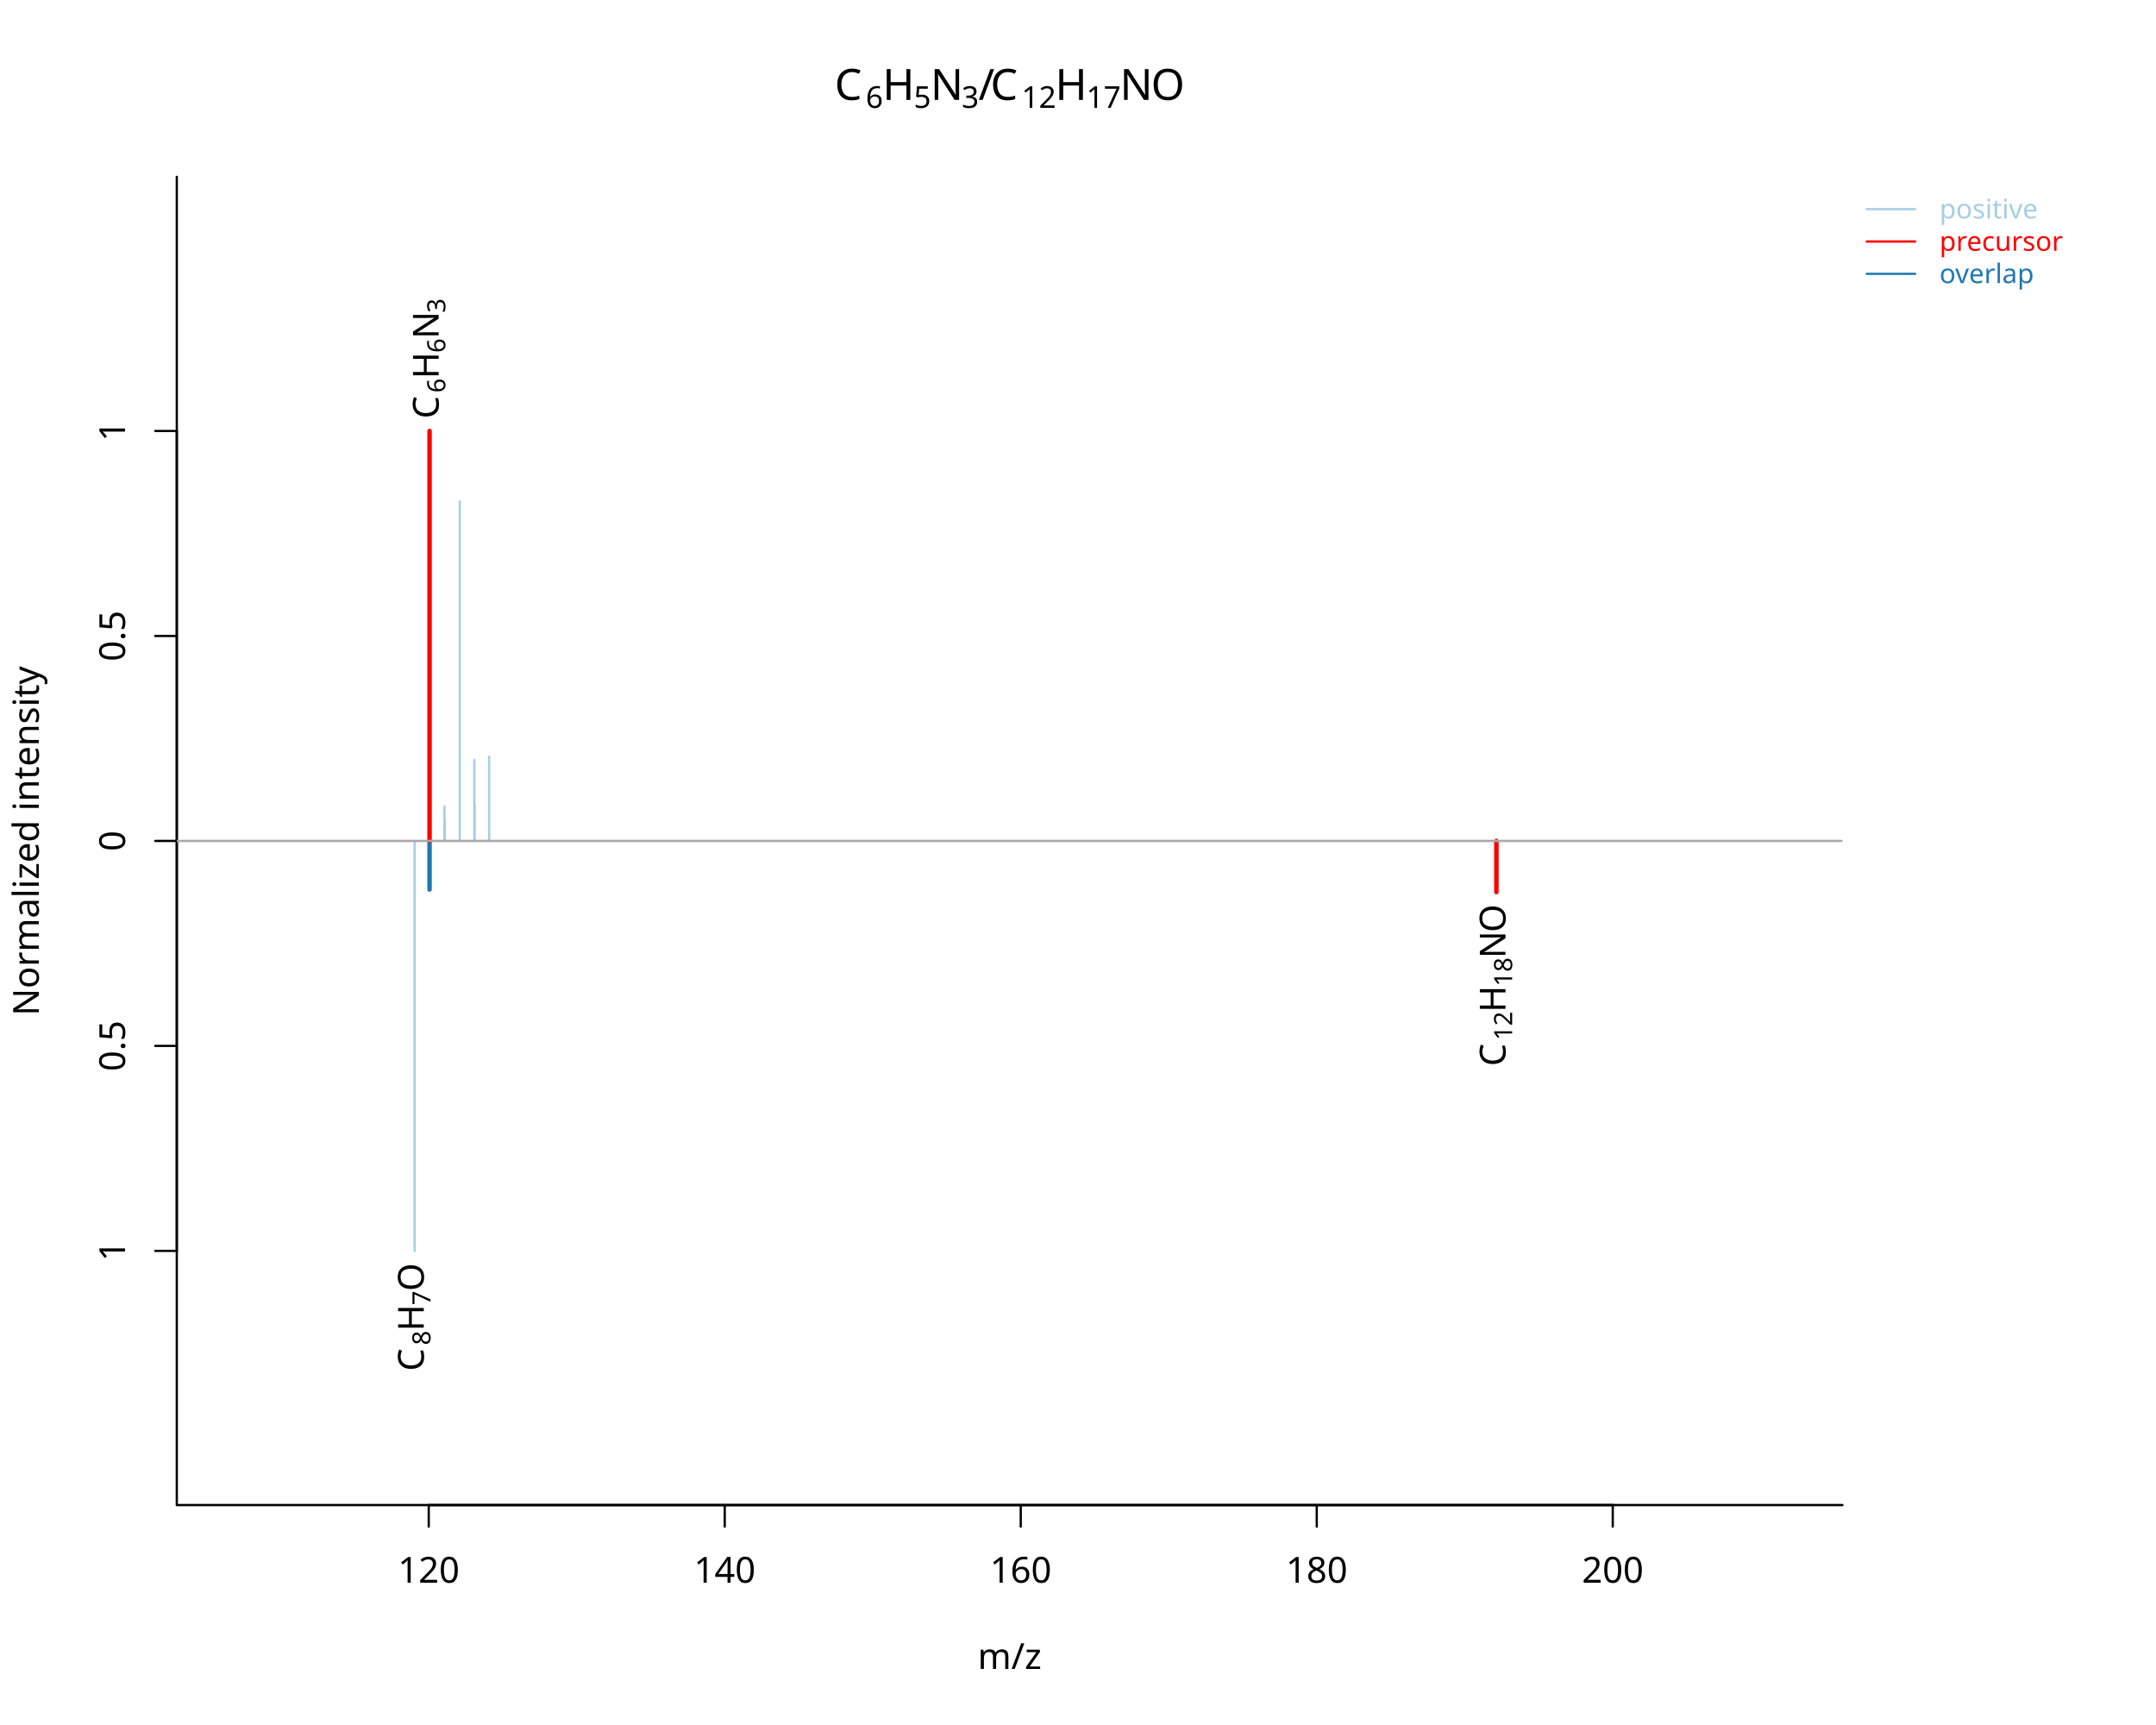
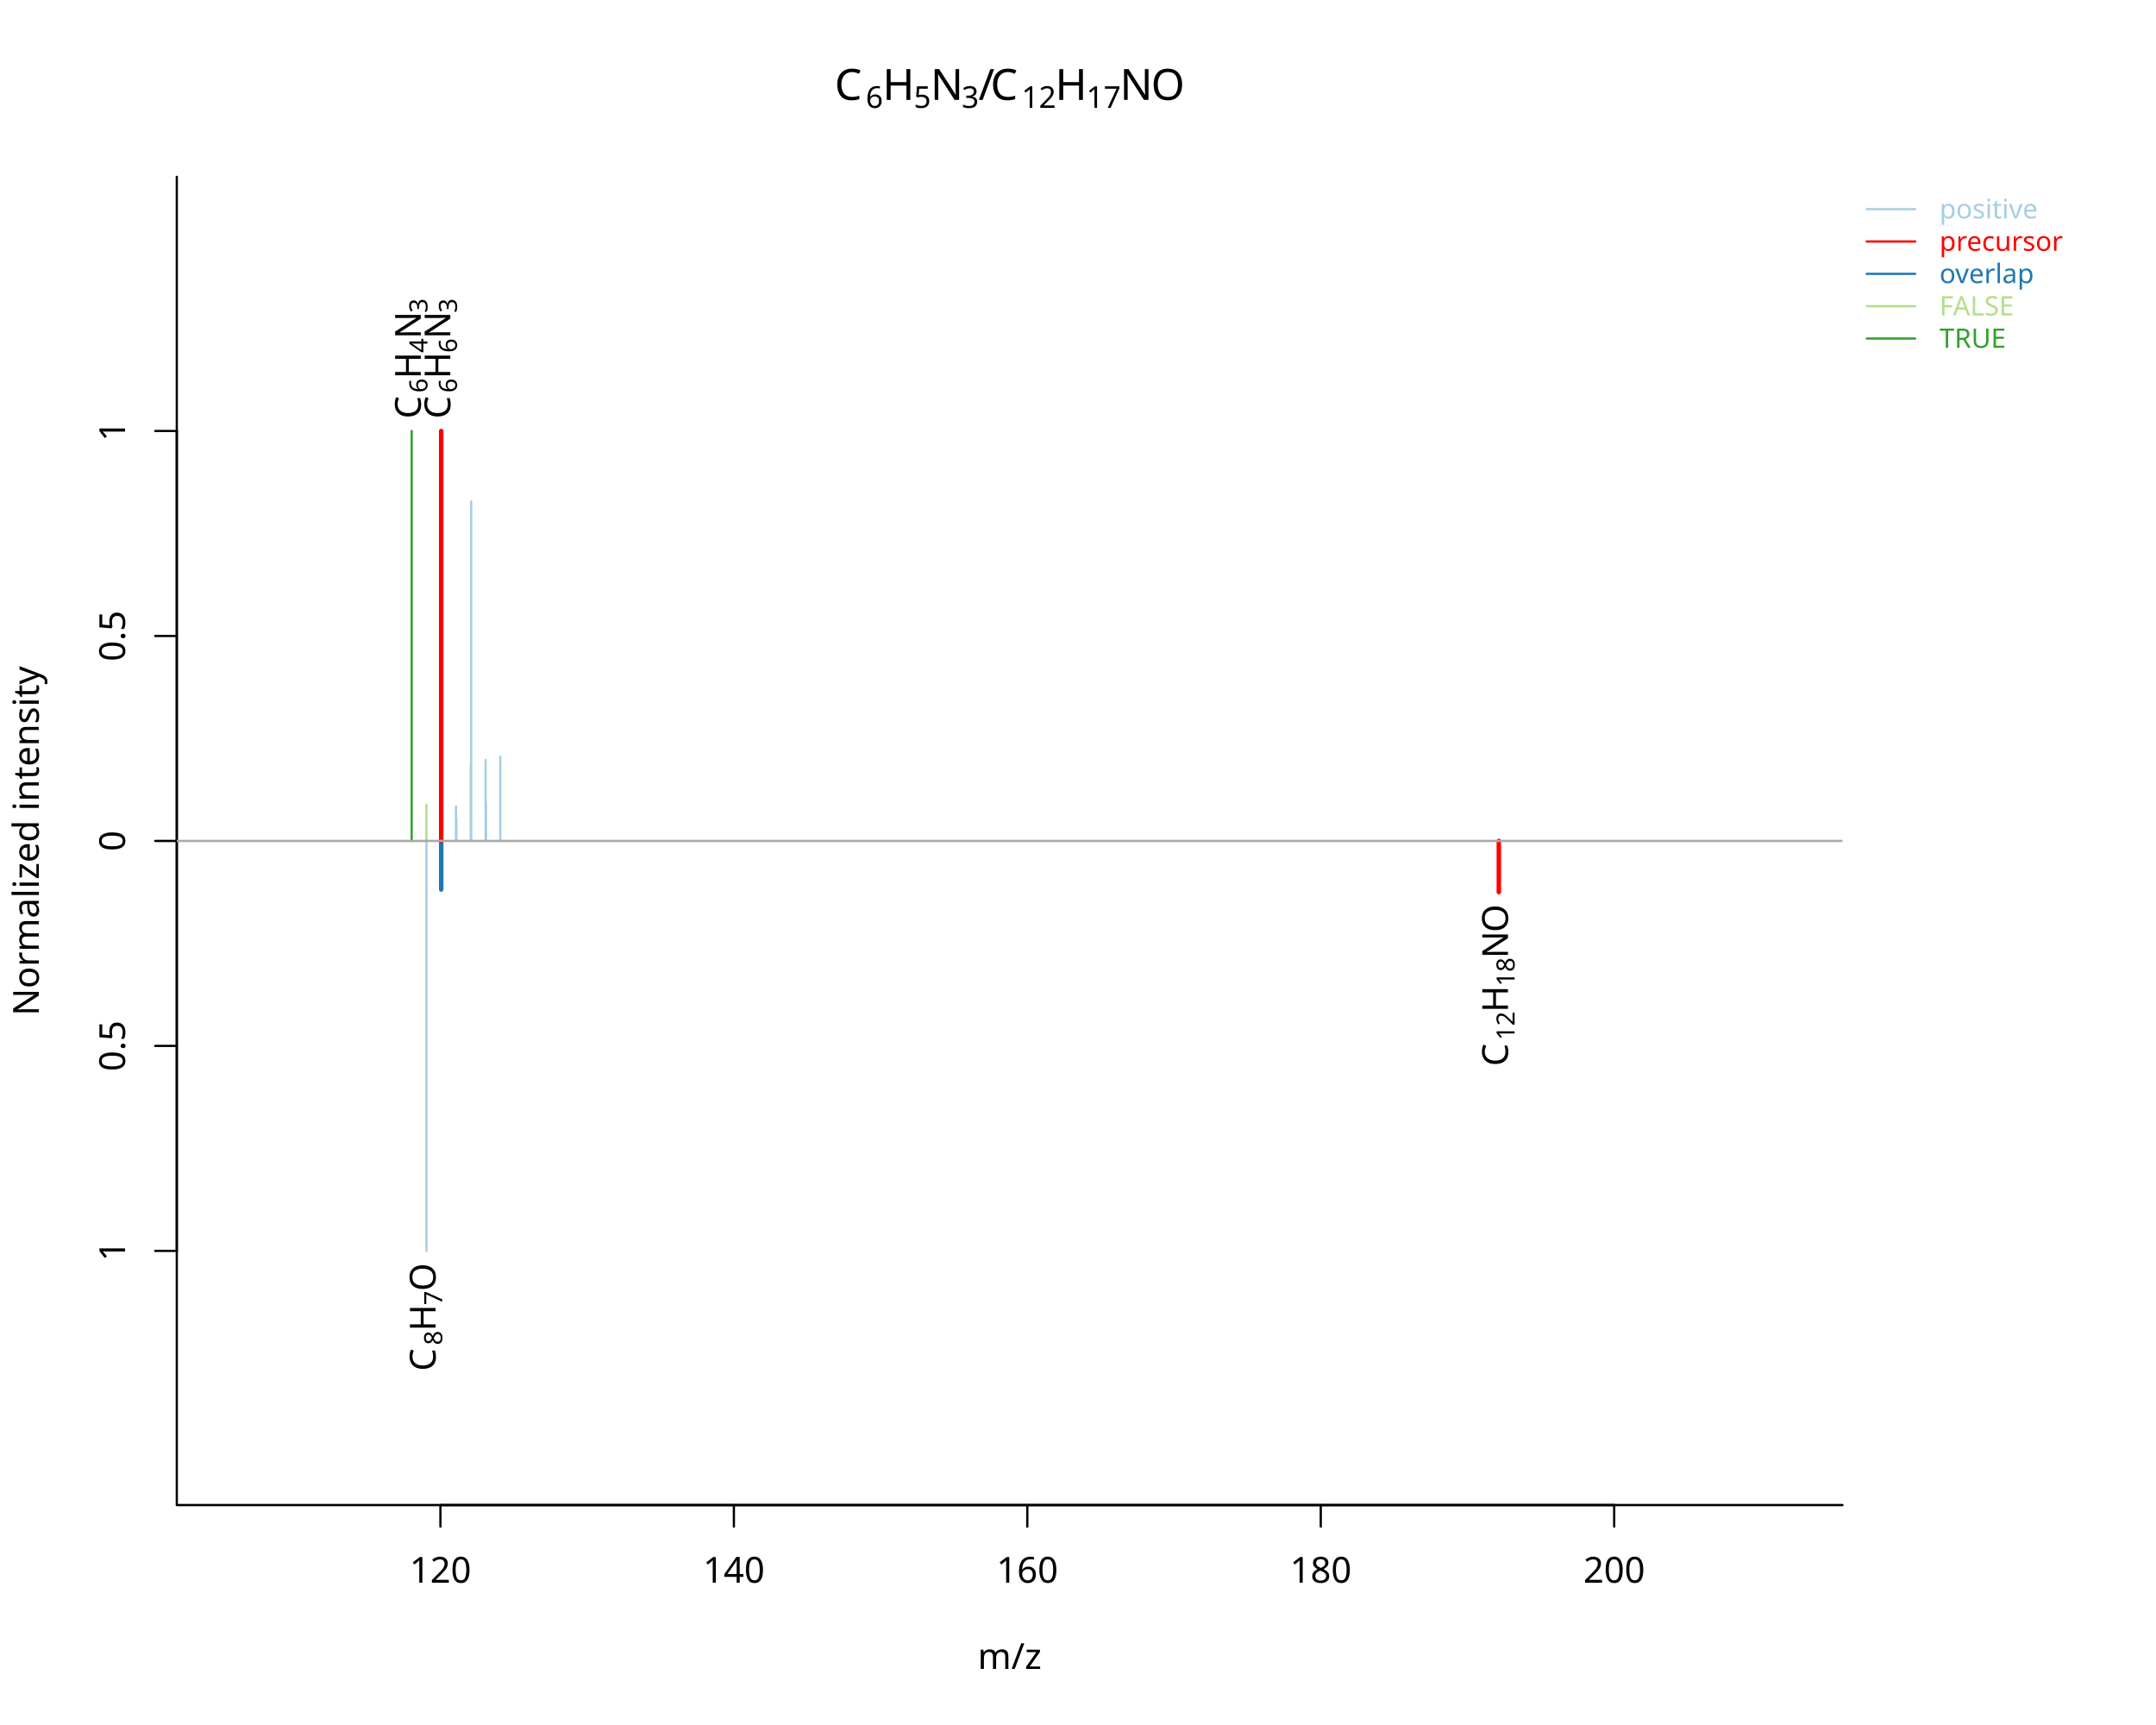
<svg xmlns="http://www.w3.org/2000/svg" class="svglite" data-engine-version="2.0" width="720.00pt" height="576.00pt" viewBox="0 0 720.00 576.00">
  <defs>
    <style type="text/css">
    .svglite line, .svglite polyline, .svglite polygon, .svglite path, .svglite rect, .svglite circle {
      fill: none;
      stroke: #000000;
      stroke-linecap: round;
      stroke-linejoin: round;
      stroke-miterlimit: 10.00;
    }
  </style>
  </defs>
  <rect width="100%" height="100%" style="stroke: none; fill: #FFFFFF;" />
  <defs>
    <clipPath id="cpMC4wMHw3MjAuMDB8MC4wMHw1NzYuMDA=">
      <rect x="0.00" y="0.00" width="720.00" height="576.00" />
    </clipPath>
  </defs>
  <g clip-path="url(#cpMC4wMHw3MjAuMDB8MC4wMHw1NzYuMDA=)">
-     <line x1="143.18" y1="502.56" x2="538.58" y2="502.56" style="stroke-width: 0.75;" />
-     <line x1="143.18" y1="502.56" x2="143.18" y2="509.76" style="stroke-width: 0.75;" />
-     <line x1="242.03" y1="502.56" x2="242.03" y2="509.76" style="stroke-width: 0.75;" />
-     <line x1="340.88" y1="502.56" x2="340.88" y2="509.76" style="stroke-width: 0.75;" />
-     <line x1="439.73" y1="502.56" x2="439.73" y2="509.76" style="stroke-width: 0.75;" />
-     <line x1="538.58" y1="502.56" x2="538.58" y2="509.76" style="stroke-width: 0.75;" />
-     <text x="143.18" y="528.48" text-anchor="middle" style="font-size: 12.00px; font-family: sans;" textLength="20.02px" lengthAdjust="spacingAndGlyphs">120</text>
-     <text x="242.03" y="528.48" text-anchor="middle" style="font-size: 12.00px; font-family: sans;" textLength="20.02px" lengthAdjust="spacingAndGlyphs">140</text>
-     <text x="340.88" y="528.48" text-anchor="middle" style="font-size: 12.00px; font-family: sans;" textLength="20.02px" lengthAdjust="spacingAndGlyphs">160</text>
-     <text x="439.73" y="528.48" text-anchor="middle" style="font-size: 12.00px; font-family: sans;" textLength="20.02px" lengthAdjust="spacingAndGlyphs">180</text>
-     <text x="538.58" y="528.48" text-anchor="middle" style="font-size: 12.00px; font-family: sans;" textLength="20.02px" lengthAdjust="spacingAndGlyphs">200</text>
+     <line x1="147.08" y1="502.56" x2="539.06" y2="502.56" style="stroke-width: 0.75;" />
+     <line x1="147.08" y1="502.56" x2="147.08" y2="509.76" style="stroke-width: 0.75;" />
+     <line x1="245.08" y1="502.56" x2="245.08" y2="509.76" style="stroke-width: 0.75;" />
+     <line x1="343.07" y1="502.56" x2="343.07" y2="509.76" style="stroke-width: 0.75;" />
+     <line x1="441.07" y1="502.56" x2="441.07" y2="509.76" style="stroke-width: 0.75;" />
+     <line x1="539.06" y1="502.56" x2="539.06" y2="509.76" style="stroke-width: 0.75;" />
+     <text x="147.08" y="528.48" text-anchor="middle" style="font-size: 12.00px; font-family: sans;" textLength="20.02px" lengthAdjust="spacingAndGlyphs">120</text>
+     <text x="245.08" y="528.48" text-anchor="middle" style="font-size: 12.00px; font-family: sans;" textLength="20.02px" lengthAdjust="spacingAndGlyphs">140</text>
+     <text x="343.07" y="528.48" text-anchor="middle" style="font-size: 12.00px; font-family: sans;" textLength="20.02px" lengthAdjust="spacingAndGlyphs">160</text>
+     <text x="441.07" y="528.48" text-anchor="middle" style="font-size: 12.00px; font-family: sans;" textLength="20.02px" lengthAdjust="spacingAndGlyphs">180</text>
+     <text x="539.06" y="528.48" text-anchor="middle" style="font-size: 12.00px; font-family: sans;" textLength="20.02px" lengthAdjust="spacingAndGlyphs">200</text>
    <polyline points="59.04,59.04 59.04,502.56 615.29,502.56 " style="stroke-width: 0.75;" />
  </g>
  <defs>
    <clipPath id="cpMC4wMHw2NDUuNTN8MC4wMHw1NzYuMDA=">
      <rect x="0.00" y="0.00" width="645.53" height="576.00" />
    </clipPath>
  </defs>
  <g clip-path="url(#cpMC4wMHw2NDUuNTN8MC4wMHw1NzYuMDA=)">
    <text x="278.73" y="33.36" style="font-size: 14.40px; font-family: sans;" textLength="10.40px" lengthAdjust="spacingAndGlyphs">C</text>
    <text x="289.13" y="36.02" style="font-size: 10.08px; font-family: sans;" textLength="5.61px" lengthAdjust="spacingAndGlyphs">6</text>
    <text x="294.74" y="33.36" style="font-size: 14.40px; font-family: sans;" textLength="10.40px" lengthAdjust="spacingAndGlyphs">H</text>
    <text x="305.14" y="36.02" style="font-size: 10.08px; font-family: sans;" textLength="5.61px" lengthAdjust="spacingAndGlyphs">5</text>
    <text x="310.75" y="33.36" style="font-size: 14.40px; font-family: sans;" textLength="10.40px" lengthAdjust="spacingAndGlyphs">N</text>
    <text x="321.15" y="36.02" style="font-size: 10.08px; font-family: sans;" textLength="5.61px" lengthAdjust="spacingAndGlyphs">3</text>
    <text x="326.76" y="33.36" style="font-size: 14.40px; font-family: sans;" textLength="4.00px" lengthAdjust="spacingAndGlyphs">/</text>
    <text x="330.76" y="33.36" style="font-size: 14.40px; font-family: sans;" textLength="10.40px" lengthAdjust="spacingAndGlyphs">C</text>
    <text x="341.16" y="36.02" style="font-size: 10.08px; font-family: sans;" textLength="11.21px" lengthAdjust="spacingAndGlyphs">12</text>
    <text x="352.37" y="33.36" style="font-size: 14.40px; font-family: sans;" textLength="10.40px" lengthAdjust="spacingAndGlyphs">H</text>
    <text x="362.78" y="36.02" style="font-size: 10.08px; font-family: sans;" textLength="11.21px" lengthAdjust="spacingAndGlyphs">17</text>
    <text x="373.99" y="33.36" style="font-size: 14.40px; font-family: sans;" textLength="10.40px" lengthAdjust="spacingAndGlyphs">N</text>
    <text x="384.39" y="33.36" style="font-size: 14.40px; font-family: sans;" textLength="11.21px" lengthAdjust="spacingAndGlyphs">O</text>
    <text x="337.16" y="557.28" text-anchor="middle" style="font-size: 12.00px; font-family: sans;" textLength="19.34px" lengthAdjust="spacingAndGlyphs">m/z</text>
    <text transform="translate(12.96,280.80) rotate(-90)" text-anchor="middle" style="font-size: 12.00px; font-family: sans;" textLength="108.06px" lengthAdjust="spacingAndGlyphs">Normalized intensity</text>
  </g>
  <defs>
    <clipPath id="cpNTkuMDR8NjE1LjI5fDU5LjA0fDUwMi41Ng==">
      <rect x="59.04" y="59.04" width="556.25" height="443.52" />
    </clipPath>
  </defs>
  <g clip-path="url(#cpNTkuMDR8NjE1LjI5fDU5LjA0fDUwMi41Ng==)">
-     <line x1="138.48" y1="280.80" x2="138.48" y2="417.69" style="stroke-width: 0.75; stroke: #A6CEE3;" />
-     <line x1="499.72" y1="280.80" x2="499.72" y2="297.88" style="stroke-width: 1.50; stroke: #FF0000;" />
-     <line x1="143.45" y1="280.80" x2="143.45" y2="297.03" style="stroke-width: 1.50; stroke: #1F78B4;" />
-     <line x1="148.56" y1="280.80" x2="148.56" y2="273.42" style="stroke-width: 0.75; stroke: #A6CEE3;" />
-     <line x1="148.41" y1="280.80" x2="148.41" y2="269.25" style="stroke-width: 0.75; stroke: #A6CEE3;" />
-     <line x1="158.50" y1="280.80" x2="158.50" y2="268.43" style="stroke-width: 0.75; stroke: #A6CEE3;" />
-     <line x1="158.40" y1="280.80" x2="158.40" y2="253.75" style="stroke-width: 0.75; stroke: #A6CEE3;" />
-     <line x1="163.35" y1="280.80" x2="163.35" y2="252.62" style="stroke-width: 0.75; stroke: #A6CEE3;" />
-     <line x1="153.54" y1="280.80" x2="153.54" y2="167.47" style="stroke-width: 0.75; stroke: #A6CEE3;" />
-     <line x1="143.45" y1="280.80" x2="143.45" y2="143.91" style="stroke-width: 1.50; stroke: #FF0000;" />
+     <line x1="142.42" y1="280.80" x2="142.42" y2="417.69" style="stroke-width: 0.75; stroke: #A6CEE3;" />
+     <line x1="500.54" y1="280.80" x2="500.54" y2="297.88" style="stroke-width: 1.50; stroke: #FF0000;" />
+     <line x1="147.34" y1="280.80" x2="147.34" y2="297.03" style="stroke-width: 1.50; stroke: #1F78B4;" />
+     <line x1="152.41" y1="280.80" x2="152.41" y2="273.42" style="stroke-width: 0.75; stroke: #A6CEE3;" />
+     <line x1="152.27" y1="280.80" x2="152.27" y2="269.25" style="stroke-width: 0.75; stroke: #A6CEE3;" />
+     <line x1="142.39" y1="280.80" x2="142.39" y2="268.75" style="stroke-width: 0.75; stroke: #B2DF8A;" />
+     <line x1="162.27" y1="280.80" x2="162.27" y2="268.43" style="stroke-width: 0.75; stroke: #A6CEE3;" />
+     <line x1="157.20" y1="280.80" x2="157.20" y2="255.00" style="stroke-width: 0.75; stroke: #B2DF8A;" />
+     <line x1="162.17" y1="280.80" x2="162.17" y2="253.75" style="stroke-width: 0.75; stroke: #A6CEE3;" />
+     <line x1="167.07" y1="280.80" x2="167.07" y2="252.62" style="stroke-width: 0.75; stroke: #A6CEE3;" />
+     <line x1="157.35" y1="280.80" x2="157.35" y2="167.47" style="stroke-width: 0.75; stroke: #A6CEE3;" />
+     <line x1="147.34" y1="280.80" x2="147.34" y2="143.91" style="stroke-width: 1.50; stroke: #FF0000;" />
+     <line x1="137.48" y1="280.80" x2="137.48" y2="143.91" style="stroke-width: 0.75; stroke: #33A02C;" />
  </g>
  <g clip-path="url(#cpMC4wMHw3MjAuMDB8MC4wMHw1NzYuMDA=)">
    <line x1="59.04" y1="417.69" x2="59.04" y2="143.91" style="stroke-width: 0.75;" />
    <line x1="59.04" y1="417.69" x2="51.84" y2="417.69" style="stroke-width: 0.75;" />
    <line x1="59.04" y1="349.24" x2="51.84" y2="349.24" style="stroke-width: 0.75;" />
    <line x1="59.04" y1="280.80" x2="51.84" y2="280.80" style="stroke-width: 0.75;" />
    <line x1="59.04" y1="212.36" x2="51.84" y2="212.36" style="stroke-width: 0.75;" />
    <line x1="59.04" y1="143.91" x2="51.84" y2="143.91" style="stroke-width: 0.75;" />
    <text transform="translate(41.76,417.69) rotate(-90)" text-anchor="middle" style="font-size: 12.00px; font-family: sans;" textLength="6.67px" lengthAdjust="spacingAndGlyphs">1</text>
    <text transform="translate(41.76,349.24) rotate(-90)" text-anchor="middle" style="font-size: 12.00px; font-family: sans;" textLength="16.68px" lengthAdjust="spacingAndGlyphs">0.5</text>
    <text transform="translate(41.76,280.80) rotate(-90)" text-anchor="middle" style="font-size: 12.00px; font-family: sans;" textLength="6.67px" lengthAdjust="spacingAndGlyphs">0</text>
    <text transform="translate(41.76,212.36) rotate(-90)" text-anchor="middle" style="font-size: 12.00px; font-family: sans;" textLength="16.68px" lengthAdjust="spacingAndGlyphs">0.5</text>
    <text transform="translate(41.76,143.91) rotate(-90)" text-anchor="middle" style="font-size: 12.00px; font-family: sans;" textLength="6.67px" lengthAdjust="spacingAndGlyphs">1</text>
  </g>
  <g clip-path="url(#cpNTkuMDR8NjE1LjI5fDU5LjA0fDUwMi41Ng==)">
    <line x1="59.04" y1="280.80" x2="615.29" y2="280.80" style="stroke-width: 0.75; stroke: #A9A9A9;" />
-     <text transform="translate(141.52,457.82) rotate(-90)" style="font-size: 12.00px; font-family: sans;" textLength="8.67px" lengthAdjust="spacingAndGlyphs">C</text>
-     <text transform="translate(143.74,449.15) rotate(-90)" style="font-size: 8.40px; font-family: sans;" textLength="4.67px" lengthAdjust="spacingAndGlyphs">8</text>
-     <text transform="translate(141.52,444.47) rotate(-90)" style="font-size: 12.00px; font-family: sans;" textLength="8.67px" lengthAdjust="spacingAndGlyphs">H</text>
-     <text transform="translate(143.74,435.81) rotate(-90)" style="font-size: 8.40px; font-family: sans;" textLength="4.67px" lengthAdjust="spacingAndGlyphs">7</text>
-     <text transform="translate(141.52,431.13) rotate(-90)" style="font-size: 12.00px; font-family: sans;" textLength="9.34px" lengthAdjust="spacingAndGlyphs">O</text>
-     <text transform="translate(502.76,356.02) rotate(-90)" style="font-size: 12.00px; font-family: sans;" textLength="8.67px" lengthAdjust="spacingAndGlyphs">C</text>
-     <text transform="translate(504.98,347.35) rotate(-90)" style="font-size: 8.40px; font-family: sans;" textLength="9.34px" lengthAdjust="spacingAndGlyphs">12</text>
-     <text transform="translate(502.76,338.01) rotate(-90)" style="font-size: 12.00px; font-family: sans;" textLength="8.67px" lengthAdjust="spacingAndGlyphs">H</text>
-     <text transform="translate(504.98,329.34) rotate(-90)" style="font-size: 8.40px; font-family: sans;" textLength="9.34px" lengthAdjust="spacingAndGlyphs">18</text>
-     <text transform="translate(502.76,319.99) rotate(-90)" style="font-size: 12.00px; font-family: sans;" textLength="8.67px" lengthAdjust="spacingAndGlyphs">N</text>
-     <text transform="translate(502.76,311.32) rotate(-90)" style="font-size: 12.00px; font-family: sans;" textLength="9.34px" lengthAdjust="spacingAndGlyphs">O</text>
-     <text transform="translate(146.49,139.80) rotate(-90)" style="font-size: 12.00px; font-family: sans;" textLength="8.67px" lengthAdjust="spacingAndGlyphs">C</text>
-     <text transform="translate(148.71,131.14) rotate(-90)" style="font-size: 8.40px; font-family: sans;" textLength="4.67px" lengthAdjust="spacingAndGlyphs">6</text>
-     <text transform="translate(146.49,126.46) rotate(-90)" style="font-size: 12.00px; font-family: sans;" textLength="8.67px" lengthAdjust="spacingAndGlyphs">H</text>
-     <text transform="translate(148.71,117.79) rotate(-90)" style="font-size: 8.40px; font-family: sans;" textLength="4.67px" lengthAdjust="spacingAndGlyphs">6</text>
-     <text transform="translate(146.49,113.12) rotate(-90)" style="font-size: 12.00px; font-family: sans;" textLength="8.67px" lengthAdjust="spacingAndGlyphs">N</text>
-     <text transform="translate(148.71,104.45) rotate(-90)" style="font-size: 8.40px; font-family: sans;" textLength="4.67px" lengthAdjust="spacingAndGlyphs">3</text>
+     <text transform="translate(145.46,457.82) rotate(-90)" style="font-size: 12.00px; font-family: sans;" textLength="8.67px" lengthAdjust="spacingAndGlyphs">C</text>
+     <text transform="translate(147.68,449.15) rotate(-90)" style="font-size: 8.40px; font-family: sans;" textLength="4.67px" lengthAdjust="spacingAndGlyphs">8</text>
+     <text transform="translate(145.46,444.47) rotate(-90)" style="font-size: 12.00px; font-family: sans;" textLength="8.67px" lengthAdjust="spacingAndGlyphs">H</text>
+     <text transform="translate(147.68,435.81) rotate(-90)" style="font-size: 8.40px; font-family: sans;" textLength="4.67px" lengthAdjust="spacingAndGlyphs">7</text>
+     <text transform="translate(145.46,431.13) rotate(-90)" style="font-size: 12.00px; font-family: sans;" textLength="9.34px" lengthAdjust="spacingAndGlyphs">O</text>
+     <text transform="translate(503.58,356.02) rotate(-90)" style="font-size: 12.00px; font-family: sans;" textLength="8.67px" lengthAdjust="spacingAndGlyphs">C</text>
+     <text transform="translate(505.80,347.35) rotate(-90)" style="font-size: 8.40px; font-family: sans;" textLength="9.34px" lengthAdjust="spacingAndGlyphs">12</text>
+     <text transform="translate(503.58,338.01) rotate(-90)" style="font-size: 12.00px; font-family: sans;" textLength="8.67px" lengthAdjust="spacingAndGlyphs">H</text>
+     <text transform="translate(505.80,329.34) rotate(-90)" style="font-size: 8.40px; font-family: sans;" textLength="9.34px" lengthAdjust="spacingAndGlyphs">18</text>
+     <text transform="translate(503.58,319.99) rotate(-90)" style="font-size: 12.00px; font-family: sans;" textLength="8.67px" lengthAdjust="spacingAndGlyphs">N</text>
+     <text transform="translate(503.58,311.32) rotate(-90)" style="font-size: 12.00px; font-family: sans;" textLength="9.34px" lengthAdjust="spacingAndGlyphs">O</text>
+     <text transform="translate(150.38,139.80) rotate(-90)" style="font-size: 12.00px; font-family: sans;" textLength="8.67px" lengthAdjust="spacingAndGlyphs">C</text>
+     <text transform="translate(152.60,131.14) rotate(-90)" style="font-size: 8.40px; font-family: sans;" textLength="4.67px" lengthAdjust="spacingAndGlyphs">6</text>
+     <text transform="translate(150.38,126.46) rotate(-90)" style="font-size: 12.00px; font-family: sans;" textLength="8.67px" lengthAdjust="spacingAndGlyphs">H</text>
+     <text transform="translate(152.60,117.79) rotate(-90)" style="font-size: 8.40px; font-family: sans;" textLength="4.67px" lengthAdjust="spacingAndGlyphs">6</text>
+     <text transform="translate(150.38,113.12) rotate(-90)" style="font-size: 12.00px; font-family: sans;" textLength="8.67px" lengthAdjust="spacingAndGlyphs">N</text>
+     <text transform="translate(152.60,104.45) rotate(-90)" style="font-size: 8.40px; font-family: sans;" textLength="4.67px" lengthAdjust="spacingAndGlyphs">3</text>
+     <text transform="translate(140.52,139.80) rotate(-90)" style="font-size: 12.00px; font-family: sans;" textLength="8.67px" lengthAdjust="spacingAndGlyphs">C</text>
+     <text transform="translate(142.74,131.14) rotate(-90)" style="font-size: 8.40px; font-family: sans;" textLength="4.67px" lengthAdjust="spacingAndGlyphs">6</text>
+     <text transform="translate(140.52,126.46) rotate(-90)" style="font-size: 12.00px; font-family: sans;" textLength="8.67px" lengthAdjust="spacingAndGlyphs">H</text>
+     <text transform="translate(142.74,117.79) rotate(-90)" style="font-size: 8.40px; font-family: sans;" textLength="4.67px" lengthAdjust="spacingAndGlyphs">4</text>
+     <text transform="translate(140.52,113.12) rotate(-90)" style="font-size: 12.00px; font-family: sans;" textLength="8.67px" lengthAdjust="spacingAndGlyphs">N</text>
+     <text transform="translate(142.74,104.45) rotate(-90)" style="font-size: 8.40px; font-family: sans;" textLength="4.67px" lengthAdjust="spacingAndGlyphs">3</text>
  </g>
  <g clip-path="url(#cpMC4wMHw3MjAuMDB8MC4wMHw1NzYuMDA=)">
    <line x1="623.39" y1="69.84" x2="639.59" y2="69.84" style="stroke-width: 0.75; stroke: #A6CEE3;" />
    <line x1="623.39" y1="80.64" x2="639.59" y2="80.64" style="stroke-width: 0.75; stroke: #FF0000;" />
    <line x1="623.39" y1="91.44" x2="639.59" y2="91.44" style="stroke-width: 0.75; stroke: #1F78B4;" />
+     <line x1="623.39" y1="102.24" x2="639.59" y2="102.24" style="stroke-width: 0.75; stroke: #B2DF8A;" />
+     <line x1="623.39" y1="113.04" x2="639.59" y2="113.04" style="stroke-width: 0.75; stroke: #33A02C;" />
    <text x="647.69" y="72.94" style="font-size: 9.00px; fill: #A6CEE3; font-family: sans;" textLength="30.52px" lengthAdjust="spacingAndGlyphs">positive</text>
    <text x="647.69" y="83.74" style="font-size: 9.00px; fill: #FF0000; font-family: sans;" textLength="38.02px" lengthAdjust="spacingAndGlyphs">precursor</text>
    <text x="647.69" y="94.54" style="font-size: 9.00px; fill: #1F78B4; font-family: sans;" textLength="29.52px" lengthAdjust="spacingAndGlyphs">overlap</text>
+     <text x="647.69" y="105.34" style="font-size: 9.00px; fill: #B2DF8A; font-family: sans;" textLength="28.52px" lengthAdjust="spacingAndGlyphs">FALSE</text>
+     <text x="647.69" y="116.14" style="font-size: 9.00px; fill: #33A02C; font-family: sans;" textLength="24.51px" lengthAdjust="spacingAndGlyphs">TRUE</text>
  </g>
</svg>
